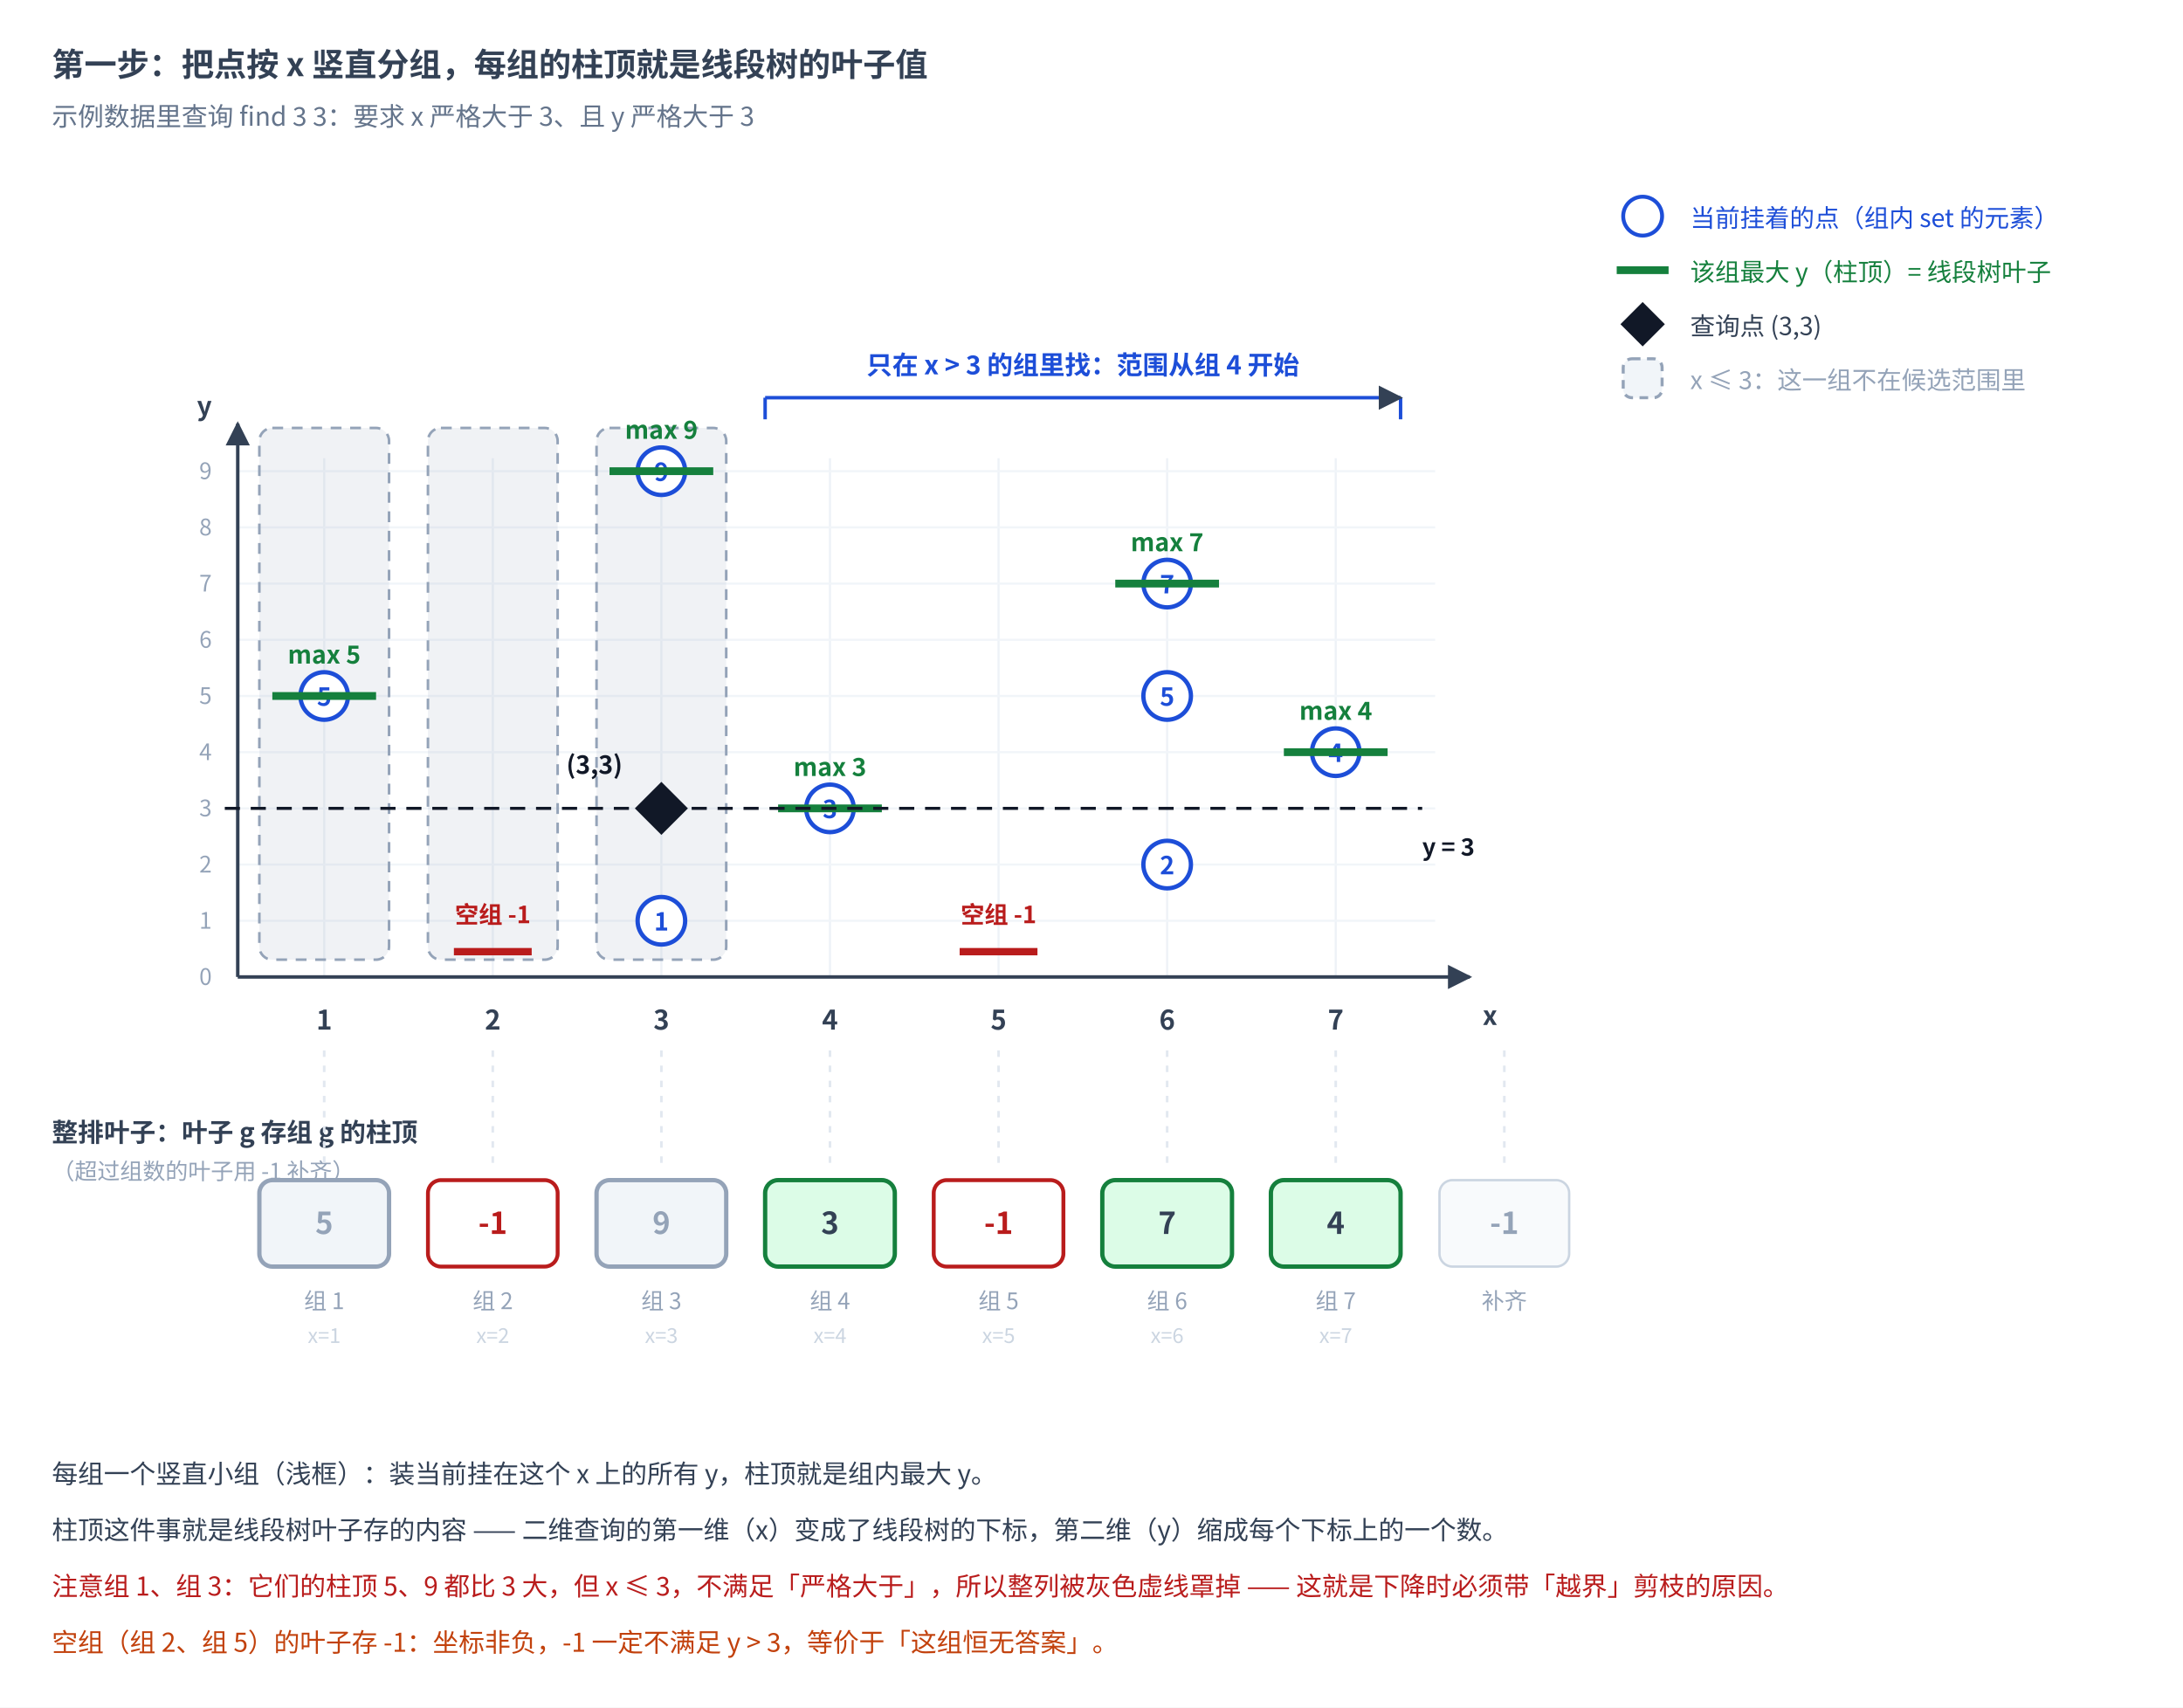
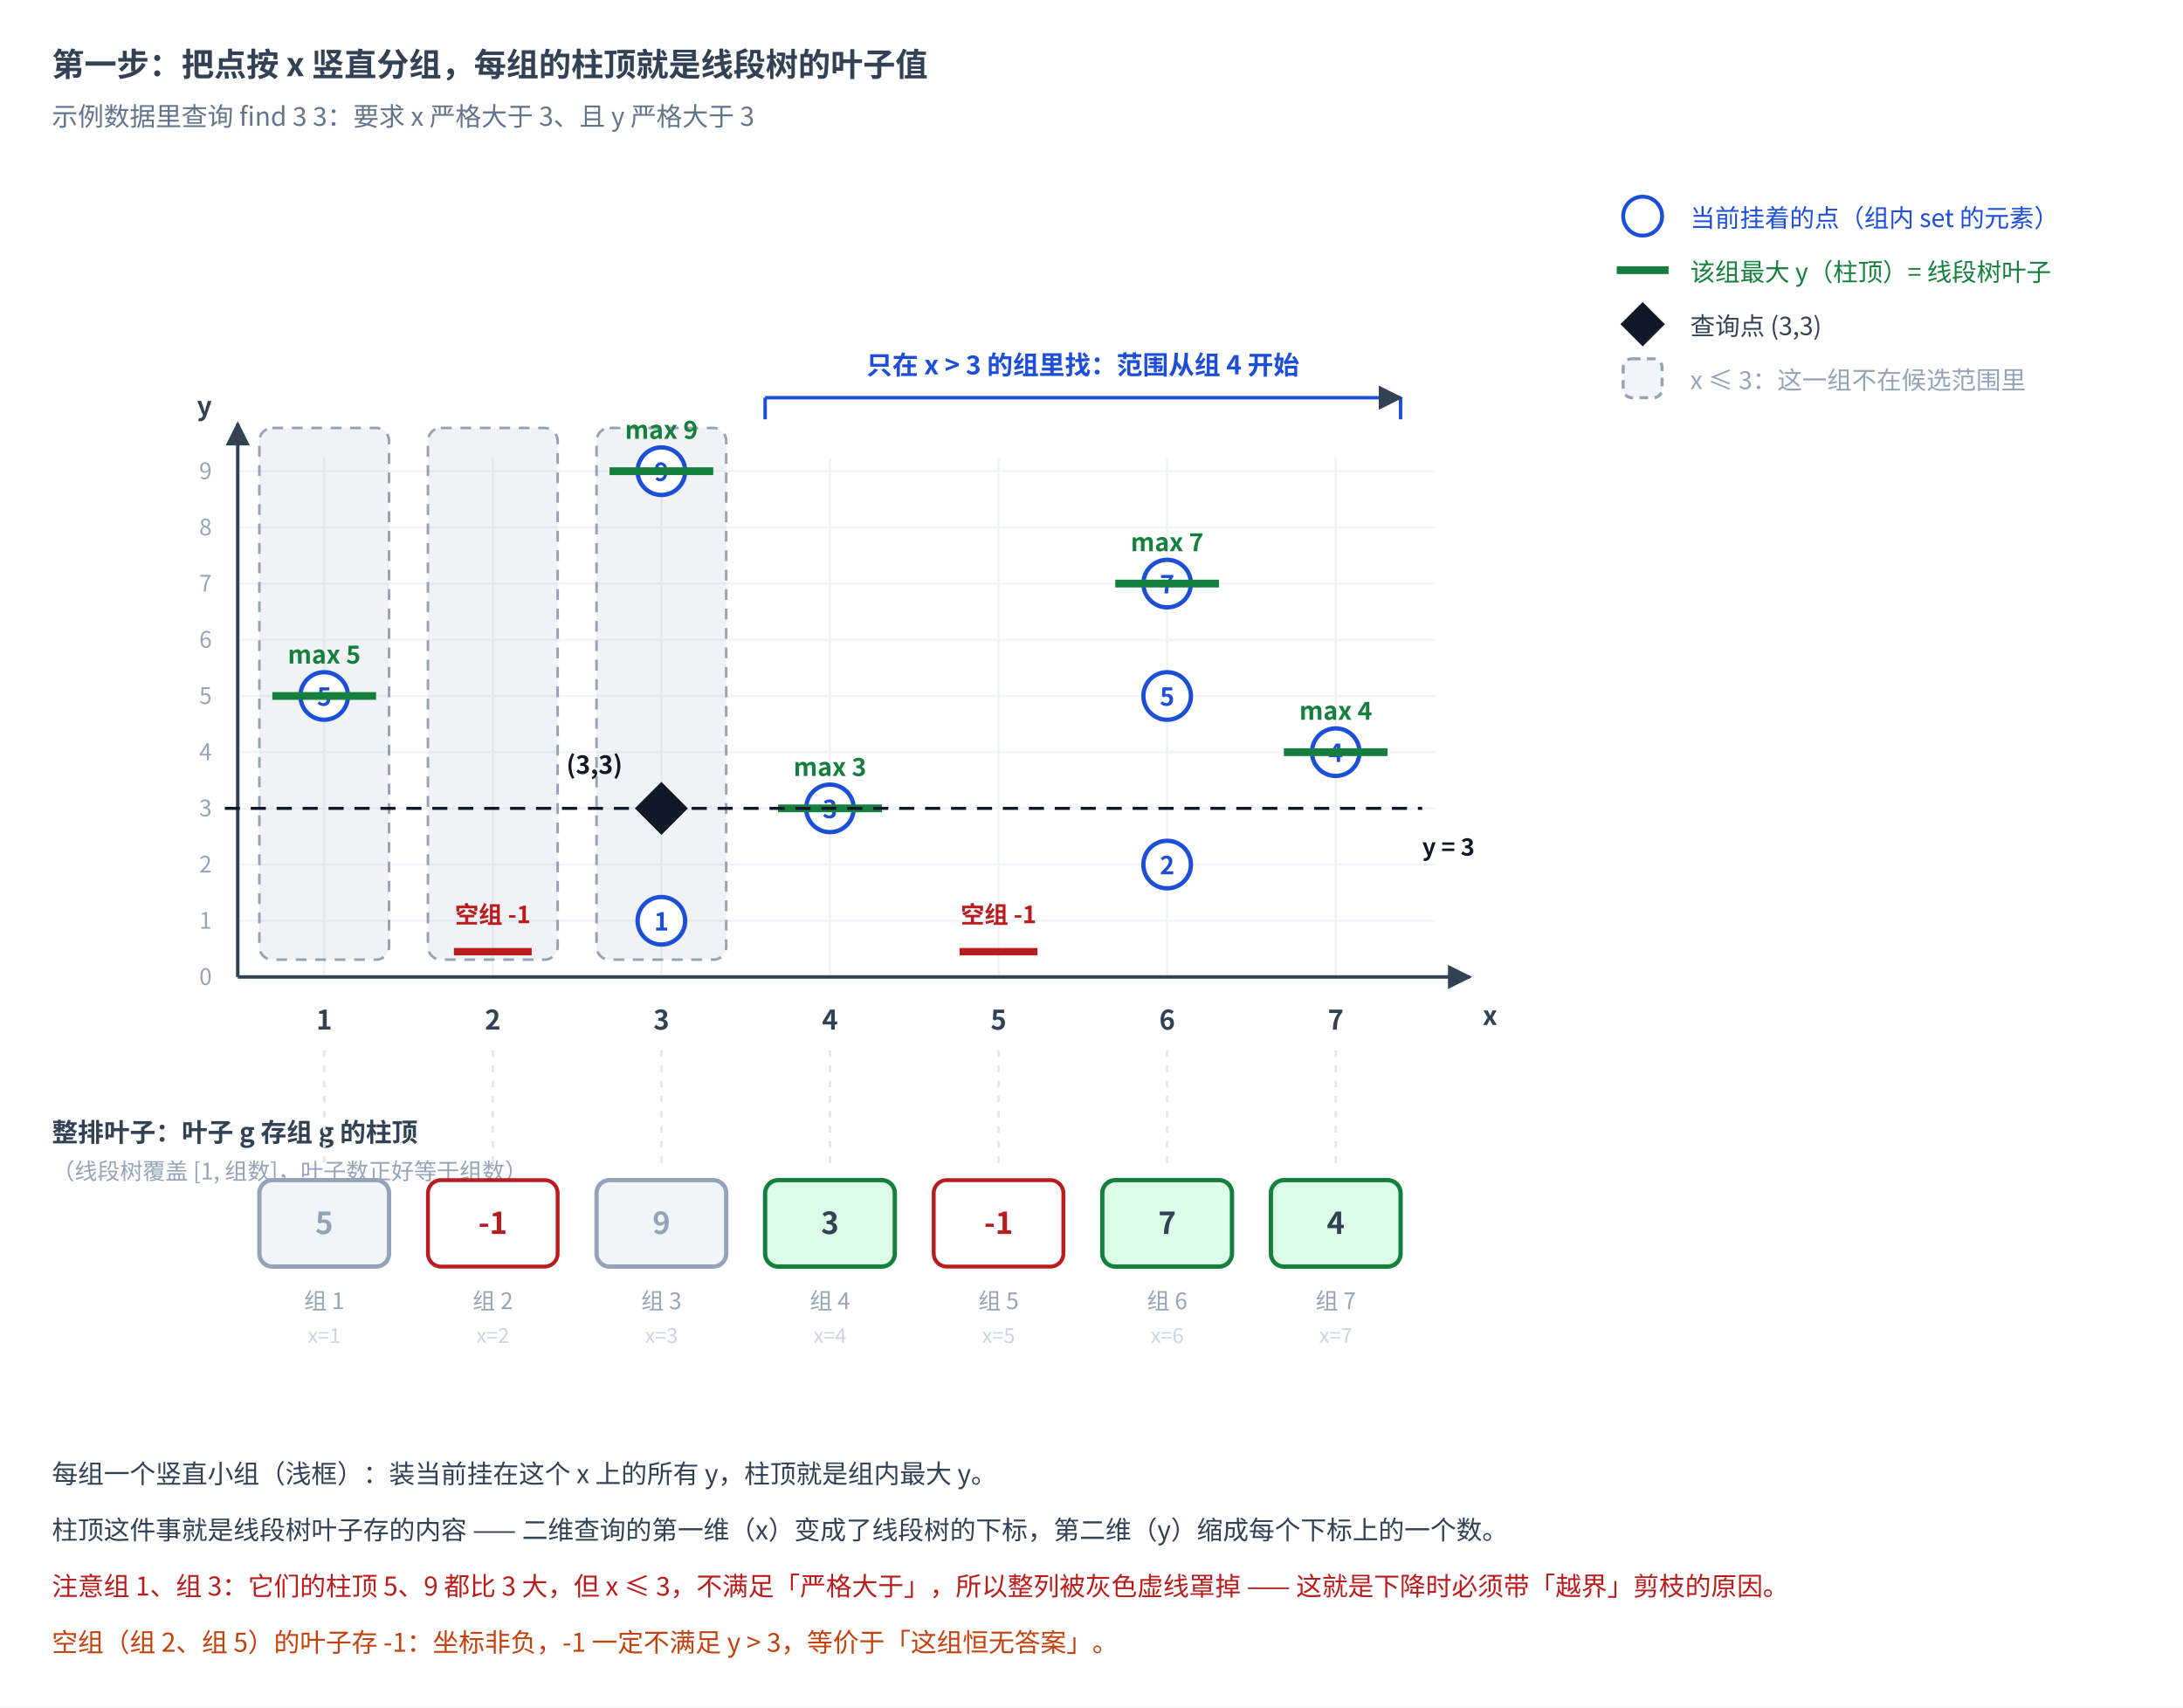
<svg xmlns="http://www.w3.org/2000/svg" width="1010" height="790" viewBox="0 0 1010 790" font-family="'Noto Sans CJK SC','Source Han Sans SC','Helvetica Neue',Arial,sans-serif">
  <rect x="0" y="0" width="1010" height="790" fill="#ffffff" />
  <defs>
    <marker id="arrow" viewBox="0 0 10 10" refX="9" refY="5" markerWidth="7" markerHeight="7" orient="auto-start-reverse">
      <path d="M 0 0 L 10 5 L 0 10 z" fill="#334155" />
-     </marker>
-     <marker id="arrowG" viewBox="0 0 10 10" refX="9" refY="5" markerWidth="8" markerHeight="8" orient="auto-start-reverse">
-       <path d="M 0 0 L 10 5 L 0 10 z" fill="#15803d" />
    </marker>
  </defs>
  <text x="24" y="30" font-size="15" fill="#334155" text-anchor="start" dominant-baseline="middle" font-weight="bold">第一步：把点按 x 竖直分组，每组的柱顶就是线段树的叶子值</text>
  <text x="24" y="54" font-size="12" fill="#64748b" text-anchor="start" dominant-baseline="middle" font-weight="normal">示例数据里查询 find 3 3：要求 x 严格大于 3、且 y 严格大于 3</text>
  <circle cx="760" cy="100" r="9" fill="#ffffff" stroke="#1d4ed8" stroke-width="1.8" />
  <text x="782" y="101" font-size="11.5" fill="#1d4ed8" text-anchor="start" dominant-baseline="middle" font-weight="normal">当前挂着的点（组内 set 的元素）</text>
  <line x1="748" y1="125" x2="772" y2="125" stroke="#15803d" stroke-width="3.6" stroke-opacity="1" />
  <text x="782" y="126" font-size="11.5" fill="#15803d" text-anchor="start" dominant-baseline="middle" font-weight="normal">该组最大 y（柱顶）= 线段树叶子</text>
  <polygon points="760,141 769,150 760,159 751,150" fill="#111827" stroke="#111827" stroke-width="1.8" />
  <text x="782" y="151" font-size="11.5" fill="#334155" text-anchor="start" dominant-baseline="middle" font-weight="normal">查询点 (3,3)</text>
  <rect x="751" y="166" width="18" height="18" rx="4" fill="#f1f5f9" fill-opacity="1" stroke="#94a3b8" stroke-width="1.4" stroke-dasharray="4 3" />
  <text x="782" y="176" font-size="11.5" fill="#94a3b8" text-anchor="start" dominant-baseline="middle" font-weight="normal">x ≤ 3：这一组不在候选范围里</text>
  <line x1="150" y1="452" x2="150" y2="212" stroke="#eef2f7" stroke-width="1" stroke-opacity="1" />
  <line x1="228" y1="452" x2="228" y2="212" stroke="#eef2f7" stroke-width="1" stroke-opacity="1" />
  <line x1="306" y1="452" x2="306" y2="212" stroke="#eef2f7" stroke-width="1" stroke-opacity="1" />
  <line x1="384" y1="452" x2="384" y2="212" stroke="#eef2f7" stroke-width="1" stroke-opacity="1" />
  <line x1="462" y1="452" x2="462" y2="212" stroke="#eef2f7" stroke-width="1" stroke-opacity="1" />
  <line x1="540" y1="452" x2="540" y2="212" stroke="#eef2f7" stroke-width="1" stroke-opacity="1" />
  <line x1="618" y1="452" x2="618" y2="212" stroke="#eef2f7" stroke-width="1" stroke-opacity="1" />
  <line x1="110" y1="452" x2="664" y2="452" stroke="#f1f5f9" stroke-width="1" stroke-opacity="1" />
  <text x="98" y="452" font-size="10.5" fill="#94a3b8" text-anchor="end" dominant-baseline="middle" font-weight="normal">0</text>
  <line x1="110" y1="426" x2="664" y2="426" stroke="#f1f5f9" stroke-width="1" stroke-opacity="1" />
  <text x="98" y="426" font-size="10.5" fill="#94a3b8" text-anchor="end" dominant-baseline="middle" font-weight="normal">1</text>
  <line x1="110" y1="400" x2="664" y2="400" stroke="#f1f5f9" stroke-width="1" stroke-opacity="1" />
  <text x="98" y="400" font-size="10.5" fill="#94a3b8" text-anchor="end" dominant-baseline="middle" font-weight="normal">2</text>
  <line x1="110" y1="374" x2="664" y2="374" stroke="#f1f5f9" stroke-width="1" stroke-opacity="1" />
  <text x="98" y="374" font-size="10.5" fill="#94a3b8" text-anchor="end" dominant-baseline="middle" font-weight="normal">3</text>
  <line x1="110" y1="348" x2="664" y2="348" stroke="#f1f5f9" stroke-width="1" stroke-opacity="1" />
  <text x="98" y="348" font-size="10.5" fill="#94a3b8" text-anchor="end" dominant-baseline="middle" font-weight="normal">4</text>
  <line x1="110" y1="322" x2="664" y2="322" stroke="#f1f5f9" stroke-width="1" stroke-opacity="1" />
  <text x="98" y="322" font-size="10.5" fill="#94a3b8" text-anchor="end" dominant-baseline="middle" font-weight="normal">5</text>
  <line x1="110" y1="296" x2="664" y2="296" stroke="#f1f5f9" stroke-width="1" stroke-opacity="1" />
  <text x="98" y="296" font-size="10.5" fill="#94a3b8" text-anchor="end" dominant-baseline="middle" font-weight="normal">6</text>
  <line x1="110" y1="270" x2="664" y2="270" stroke="#f1f5f9" stroke-width="1" stroke-opacity="1" />
  <text x="98" y="270" font-size="10.5" fill="#94a3b8" text-anchor="end" dominant-baseline="middle" font-weight="normal">7</text>
  <line x1="110" y1="244" x2="664" y2="244" stroke="#f1f5f9" stroke-width="1" stroke-opacity="1" />
  <text x="98" y="244" font-size="10.5" fill="#94a3b8" text-anchor="end" dominant-baseline="middle" font-weight="normal">8</text>
  <line x1="110" y1="218" x2="664" y2="218" stroke="#f1f5f9" stroke-width="1" stroke-opacity="1" />
  <text x="98" y="218" font-size="10.5" fill="#94a3b8" text-anchor="end" dominant-baseline="middle" font-weight="normal">9</text>
  <line x1="110" y1="452" x2="680" y2="452" stroke="#334155" stroke-width="1.6" stroke-opacity="1" marker-end="url(#arrow)" />
  <line x1="110" y1="452" x2="110" y2="196" stroke="#334155" stroke-width="1.6" stroke-opacity="1" marker-end="url(#arrow)" />
  <text x="686" y="470" font-size="12" fill="#334155" text-anchor="start" dominant-baseline="middle" font-weight="bold">x</text>
  <text x="98" y="188" font-size="12" fill="#334155" text-anchor="end" dominant-baseline="middle" font-weight="bold">y</text>
  <rect x="120" y="198" width="60" height="246" rx="6" fill="#94a3b8" fill-opacity="0.14" stroke="#94a3b8" stroke-width="1.2" stroke-dasharray="5 4" />
  <rect x="198" y="198" width="60" height="246" rx="6" fill="#94a3b8" fill-opacity="0.14" stroke="#94a3b8" stroke-width="1.2" stroke-dasharray="5 4" />
  <rect x="276" y="198" width="60" height="246" rx="6" fill="#94a3b8" fill-opacity="0.14" stroke="#94a3b8" stroke-width="1.2" stroke-dasharray="5 4" />
  <circle cx="150" cy="322" r="11" fill="#ffffff" stroke="#1d4ed8" stroke-width="2" />
  <text x="150" y="322.5" font-size="11.5" fill="#1d4ed8" text-anchor="middle" dominant-baseline="middle" font-weight="bold">5</text>
  <line x1="126" y1="322" x2="174" y2="322" stroke="#15803d" stroke-width="3.6" stroke-opacity="1" />
  <text x="150" y="303" font-size="11.5" fill="#15803d" text-anchor="middle" dominant-baseline="middle" font-weight="bold">max 5</text>
  <text x="150" y="472" font-size="12.5" fill="#334155" text-anchor="middle" dominant-baseline="middle" font-weight="bold">1</text>
  <line x1="210" y1="440.3" x2="246" y2="440.3" stroke="#b91c1c" stroke-width="3.4" stroke-opacity="1" />
  <text x="228" y="423.3" font-size="11" fill="#b91c1c" text-anchor="middle" dominant-baseline="middle" font-weight="bold">空组 -1</text>
  <text x="228" y="472" font-size="12.5" fill="#334155" text-anchor="middle" dominant-baseline="middle" font-weight="bold">2</text>
  <circle cx="306" cy="426" r="11" fill="#ffffff" stroke="#1d4ed8" stroke-width="2" />
  <text x="306" y="426.5" font-size="11.5" fill="#1d4ed8" text-anchor="middle" dominant-baseline="middle" font-weight="bold">1</text>
  <circle cx="306" cy="218" r="11" fill="#ffffff" stroke="#1d4ed8" stroke-width="2" />
  <text x="306" y="218.5" font-size="11.5" fill="#1d4ed8" text-anchor="middle" dominant-baseline="middle" font-weight="bold">9</text>
  <line x1="282" y1="218" x2="330" y2="218" stroke="#15803d" stroke-width="3.6" stroke-opacity="1" />
  <text x="306" y="199" font-size="11.5" fill="#15803d" text-anchor="middle" dominant-baseline="middle" font-weight="bold">max 9</text>
  <text x="306" y="472" font-size="12.5" fill="#334155" text-anchor="middle" dominant-baseline="middle" font-weight="bold">3</text>
  <circle cx="384" cy="374" r="11" fill="#ffffff" stroke="#1d4ed8" stroke-width="2" />
  <text x="384" y="374.5" font-size="11.5" fill="#1d4ed8" text-anchor="middle" dominant-baseline="middle" font-weight="bold">3</text>
  <line x1="360" y1="374" x2="408" y2="374" stroke="#15803d" stroke-width="3.6" stroke-opacity="1" />
  <text x="384" y="355" font-size="11.5" fill="#15803d" text-anchor="middle" dominant-baseline="middle" font-weight="bold">max 3</text>
  <text x="384" y="472" font-size="12.5" fill="#334155" text-anchor="middle" dominant-baseline="middle" font-weight="bold">4</text>
  <line x1="444" y1="440.3" x2="480" y2="440.3" stroke="#b91c1c" stroke-width="3.4" stroke-opacity="1" />
  <text x="462" y="423.3" font-size="11" fill="#b91c1c" text-anchor="middle" dominant-baseline="middle" font-weight="bold">空组 -1</text>
  <text x="462" y="472" font-size="12.5" fill="#334155" text-anchor="middle" dominant-baseline="middle" font-weight="bold">5</text>
  <circle cx="540" cy="400" r="11" fill="#ffffff" stroke="#1d4ed8" stroke-width="2" />
  <text x="540" y="400.5" font-size="11.5" fill="#1d4ed8" text-anchor="middle" dominant-baseline="middle" font-weight="bold">2</text>
  <circle cx="540" cy="322" r="11" fill="#ffffff" stroke="#1d4ed8" stroke-width="2" />
  <text x="540" y="322.5" font-size="11.5" fill="#1d4ed8" text-anchor="middle" dominant-baseline="middle" font-weight="bold">5</text>
  <circle cx="540" cy="270" r="11" fill="#ffffff" stroke="#1d4ed8" stroke-width="2" />
  <text x="540" y="270.5" font-size="11.5" fill="#1d4ed8" text-anchor="middle" dominant-baseline="middle" font-weight="bold">7</text>
  <line x1="516" y1="270" x2="564" y2="270" stroke="#15803d" stroke-width="3.6" stroke-opacity="1" />
  <text x="540" y="251" font-size="11.5" fill="#15803d" text-anchor="middle" dominant-baseline="middle" font-weight="bold">max 7</text>
  <text x="540" y="472" font-size="12.5" fill="#334155" text-anchor="middle" dominant-baseline="middle" font-weight="bold">6</text>
  <circle cx="618" cy="348" r="11" fill="#ffffff" stroke="#1d4ed8" stroke-width="2" />
  <text x="618" y="348.5" font-size="11.5" fill="#1d4ed8" text-anchor="middle" dominant-baseline="middle" font-weight="bold">4</text>
  <line x1="594" y1="348" x2="642" y2="348" stroke="#15803d" stroke-width="3.6" stroke-opacity="1" />
  <text x="618" y="329" font-size="11.5" fill="#15803d" text-anchor="middle" dominant-baseline="middle" font-weight="bold">max 4</text>
  <text x="618" y="472" font-size="12.5" fill="#334155" text-anchor="middle" dominant-baseline="middle" font-weight="bold">7</text>
  <line x1="104" y1="374" x2="658" y2="374" stroke="#111827" stroke-width="1.4" stroke-opacity="1" stroke-dasharray="7 5" />
  <polygon points="306,363 317,374 306,385 295,374" fill="#111827" stroke="#111827" stroke-width="1.8" />
  <text x="288" y="354" font-size="11.5" fill="#111827" text-anchor="end" dominant-baseline="middle" font-weight="bold">(3,3)</text>
  <text x="658" y="392" font-size="11" fill="#111827" text-anchor="start" dominant-baseline="middle" font-weight="bold">y = 3</text>
  <line x1="354" y1="194" x2="354" y2="184" stroke="#1d4ed8" stroke-width="1.6" stroke-opacity="1" />
  <line x1="648" y1="194" x2="648" y2="184" stroke="#1d4ed8" stroke-width="1.6" stroke-opacity="1" />
  <line x1="354" y1="184" x2="648" y2="184" stroke="#1d4ed8" stroke-width="1.6" stroke-opacity="1" marker-end="url(#arrow)" />
  <text x="501.0" y="169" font-size="12" fill="#1d4ed8" text-anchor="middle" dominant-baseline="middle" font-weight="bold">只在 x &gt; 3 的组里找：范围从组 4 开始</text>
  <text x="24" y="524" font-size="12" fill="#334155" text-anchor="start" dominant-baseline="middle" font-weight="bold">整排叶子：叶子 g 存组 g 的柱顶</text>
-   <text x="24" y="542" font-size="10.5" fill="#94a3b8" text-anchor="start" dominant-baseline="middle" font-weight="normal">（超过组数的叶子用 -1 补齐）</text>
+   <text x="24" y="542" font-size="10.5" fill="#94a3b8" text-anchor="start" dominant-baseline="middle" font-weight="normal">（线段树覆盖 [1, 组数]，叶子数正好等于组数）</text>
  <rect x="120" y="546" width="60" height="40" rx="6" fill="#f1f5f9" fill-opacity="1" stroke="#94a3b8" stroke-width="2" />
  <text x="150" y="566" font-size="14" fill="#94a3b8" text-anchor="middle" dominant-baseline="middle" font-weight="bold">5</text>
  <text x="150" y="602" font-size="10.5" fill="#94a3b8" text-anchor="middle" dominant-baseline="middle" font-weight="normal">组 1</text>
  <text x="150" y="618" font-size="9.5" fill="#cbd5e1" text-anchor="middle" dominant-baseline="middle" font-weight="normal">x=1</text>
  <line x1="150" y1="486" x2="150" y2="540" stroke="#e2e8f0" stroke-width="1.2" stroke-opacity="1" stroke-dasharray="3 4" />
  <rect x="198" y="546" width="60" height="40" rx="6" fill="#ffffff" fill-opacity="1" stroke="#b91c1c" stroke-width="1.8" />
  <text x="228" y="566" font-size="14" fill="#b91c1c" text-anchor="middle" dominant-baseline="middle" font-weight="bold">-1</text>
  <text x="228" y="602" font-size="10.5" fill="#94a3b8" text-anchor="middle" dominant-baseline="middle" font-weight="normal">组 2</text>
  <text x="228" y="618" font-size="9.5" fill="#cbd5e1" text-anchor="middle" dominant-baseline="middle" font-weight="normal">x=2</text>
  <line x1="228" y1="486" x2="228" y2="540" stroke="#e2e8f0" stroke-width="1.2" stroke-opacity="1" stroke-dasharray="3 4" />
  <rect x="276" y="546" width="60" height="40" rx="6" fill="#f1f5f9" fill-opacity="1" stroke="#94a3b8" stroke-width="2" />
  <text x="306" y="566" font-size="14" fill="#94a3b8" text-anchor="middle" dominant-baseline="middle" font-weight="bold">9</text>
  <text x="306" y="602" font-size="10.5" fill="#94a3b8" text-anchor="middle" dominant-baseline="middle" font-weight="normal">组 3</text>
  <text x="306" y="618" font-size="9.5" fill="#cbd5e1" text-anchor="middle" dominant-baseline="middle" font-weight="normal">x=3</text>
  <line x1="306" y1="486" x2="306" y2="540" stroke="#e2e8f0" stroke-width="1.2" stroke-opacity="1" stroke-dasharray="3 4" />
  <rect x="354" y="546" width="60" height="40" rx="6" fill="#dcfce7" fill-opacity="1" stroke="#15803d" stroke-width="2" />
  <text x="384" y="566" font-size="14" fill="#334155" text-anchor="middle" dominant-baseline="middle" font-weight="bold">3</text>
  <text x="384" y="602" font-size="10.5" fill="#94a3b8" text-anchor="middle" dominant-baseline="middle" font-weight="normal">组 4</text>
  <text x="384" y="618" font-size="9.5" fill="#cbd5e1" text-anchor="middle" dominant-baseline="middle" font-weight="normal">x=4</text>
  <line x1="384" y1="486" x2="384" y2="540" stroke="#e2e8f0" stroke-width="1.2" stroke-opacity="1" stroke-dasharray="3 4" />
  <rect x="432" y="546" width="60" height="40" rx="6" fill="#ffffff" fill-opacity="1" stroke="#b91c1c" stroke-width="1.8" />
  <text x="462" y="566" font-size="14" fill="#b91c1c" text-anchor="middle" dominant-baseline="middle" font-weight="bold">-1</text>
  <text x="462" y="602" font-size="10.5" fill="#94a3b8" text-anchor="middle" dominant-baseline="middle" font-weight="normal">组 5</text>
  <text x="462" y="618" font-size="9.5" fill="#cbd5e1" text-anchor="middle" dominant-baseline="middle" font-weight="normal">x=5</text>
  <line x1="462" y1="486" x2="462" y2="540" stroke="#e2e8f0" stroke-width="1.2" stroke-opacity="1" stroke-dasharray="3 4" />
  <rect x="510" y="546" width="60" height="40" rx="6" fill="#dcfce7" fill-opacity="1" stroke="#15803d" stroke-width="2" />
  <text x="540" y="566" font-size="14" fill="#334155" text-anchor="middle" dominant-baseline="middle" font-weight="bold">7</text>
  <text x="540" y="602" font-size="10.5" fill="#94a3b8" text-anchor="middle" dominant-baseline="middle" font-weight="normal">组 6</text>
  <text x="540" y="618" font-size="9.5" fill="#cbd5e1" text-anchor="middle" dominant-baseline="middle" font-weight="normal">x=6</text>
  <line x1="540" y1="486" x2="540" y2="540" stroke="#e2e8f0" stroke-width="1.2" stroke-opacity="1" stroke-dasharray="3 4" />
  <rect x="588" y="546" width="60" height="40" rx="6" fill="#dcfce7" fill-opacity="1" stroke="#15803d" stroke-width="2" />
  <text x="618" y="566" font-size="14" fill="#334155" text-anchor="middle" dominant-baseline="middle" font-weight="bold">4</text>
  <text x="618" y="602" font-size="10.5" fill="#94a3b8" text-anchor="middle" dominant-baseline="middle" font-weight="normal">组 7</text>
  <text x="618" y="618" font-size="9.5" fill="#cbd5e1" text-anchor="middle" dominant-baseline="middle" font-weight="normal">x=7</text>
  <line x1="618" y1="486" x2="618" y2="540" stroke="#e2e8f0" stroke-width="1.2" stroke-opacity="1" stroke-dasharray="3 4" />
-   <rect x="666" y="546" width="60" height="40" rx="6" fill="#f8fafc" fill-opacity="1" stroke="#cbd5e1" stroke-width="1.1" />
-   <text x="696" y="566" font-size="14" fill="#94a3b8" text-anchor="middle" dominant-baseline="middle" font-weight="bold">-1</text>
-   <text x="696" y="602" font-size="10.5" fill="#94a3b8" text-anchor="middle" dominant-baseline="middle" font-weight="normal">补齐</text>
-   <line x1="696" y1="486" x2="696" y2="540" stroke="#e2e8f0" stroke-width="1.2" stroke-opacity="1" stroke-dasharray="3 4" />
  <text x="24" y="682" font-size="12" fill="#334155" text-anchor="start" dominant-baseline="middle" font-weight="normal">每组一个竖直小组（浅框）：装当前挂在这个 x 上的所有 y，柱顶就是组内最大 y。</text>
  <text x="24" y="708" font-size="12" fill="#334155" text-anchor="start" dominant-baseline="middle" font-weight="normal">柱顶这件事就是线段树叶子存的内容 —— 二维查询的第一维（x）变成了线段树的下标，第二维（y）缩成每个下标上的一个数。</text>
  <text x="24" y="734" font-size="12" fill="#b91c1c" text-anchor="start" dominant-baseline="middle" font-weight="normal">注意组 1、组 3：它们的柱顶 5、9 都比 3 大，但 x ≤ 3，不满足「严格大于」，所以整列被灰色虚线罩掉 —— 这就是下降时必须带「越界」剪枝的原因。</text>
  <text x="24" y="760" font-size="12" fill="#c2410c" text-anchor="start" dominant-baseline="middle" font-weight="normal">空组（组 2、组 5）的叶子存 -1：坐标非负，-1 一定不满足 y &gt; 3，等价于「这组恒无答案」。</text>
</svg>
